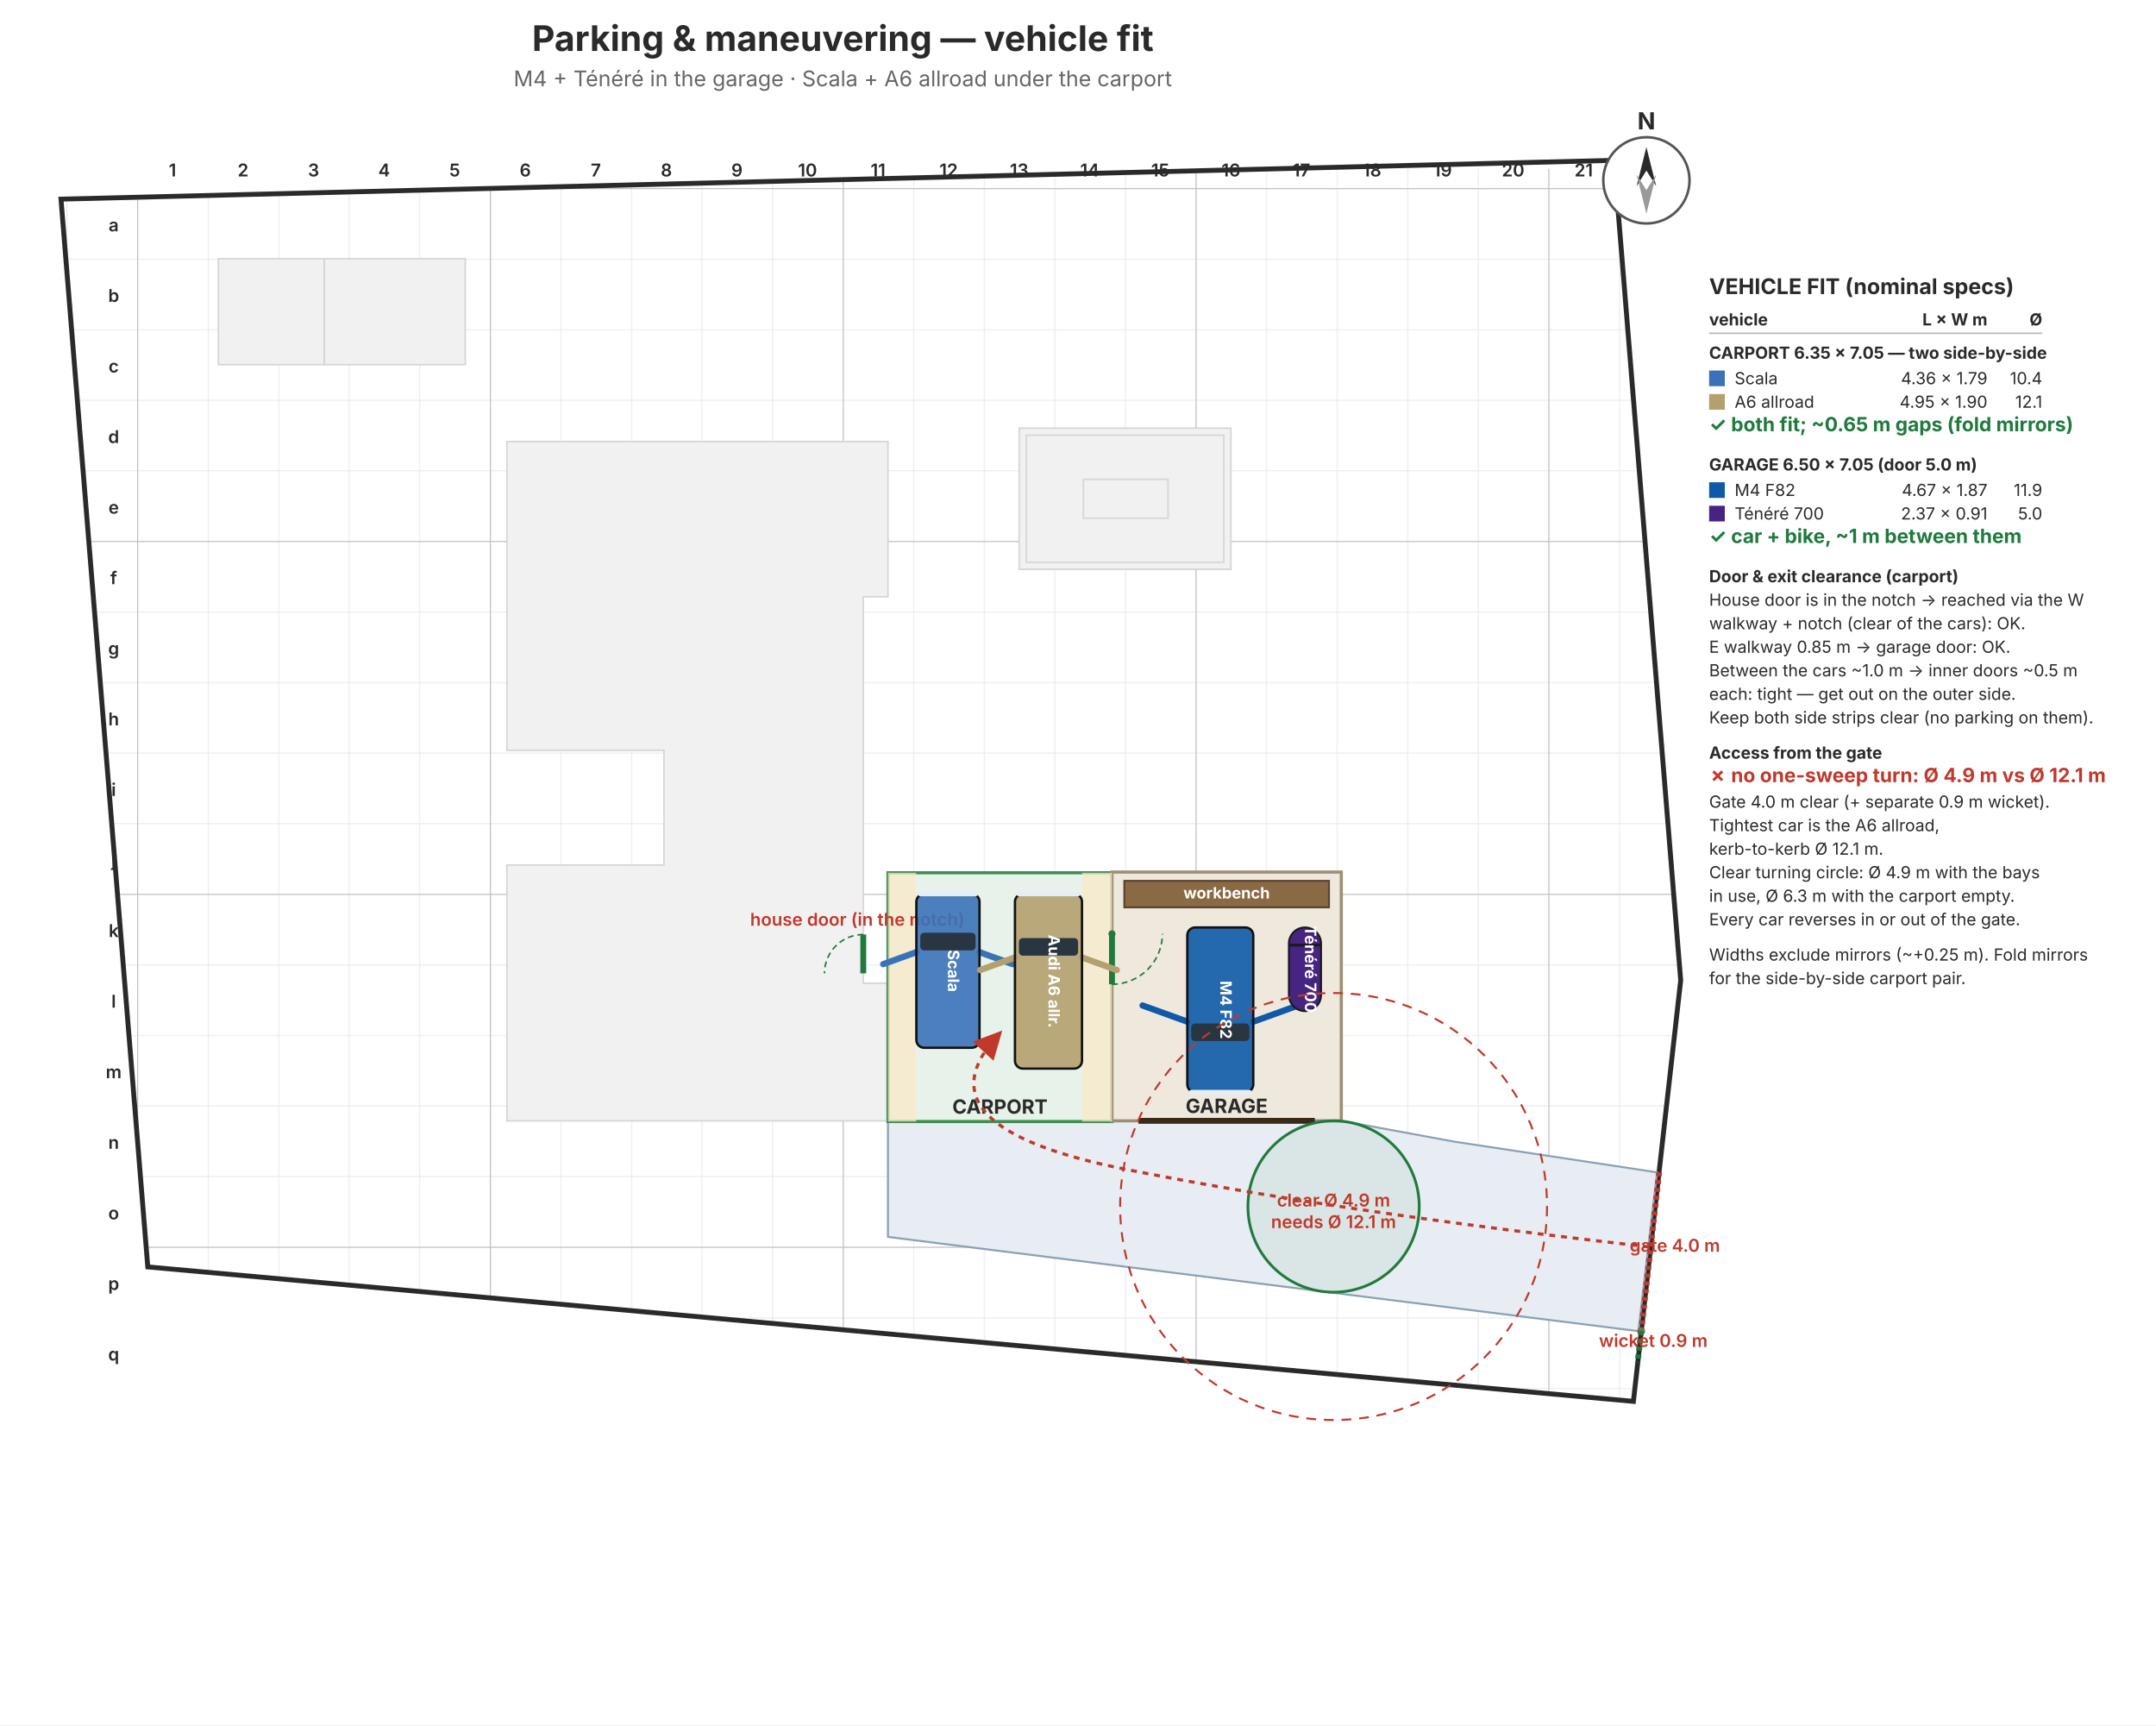
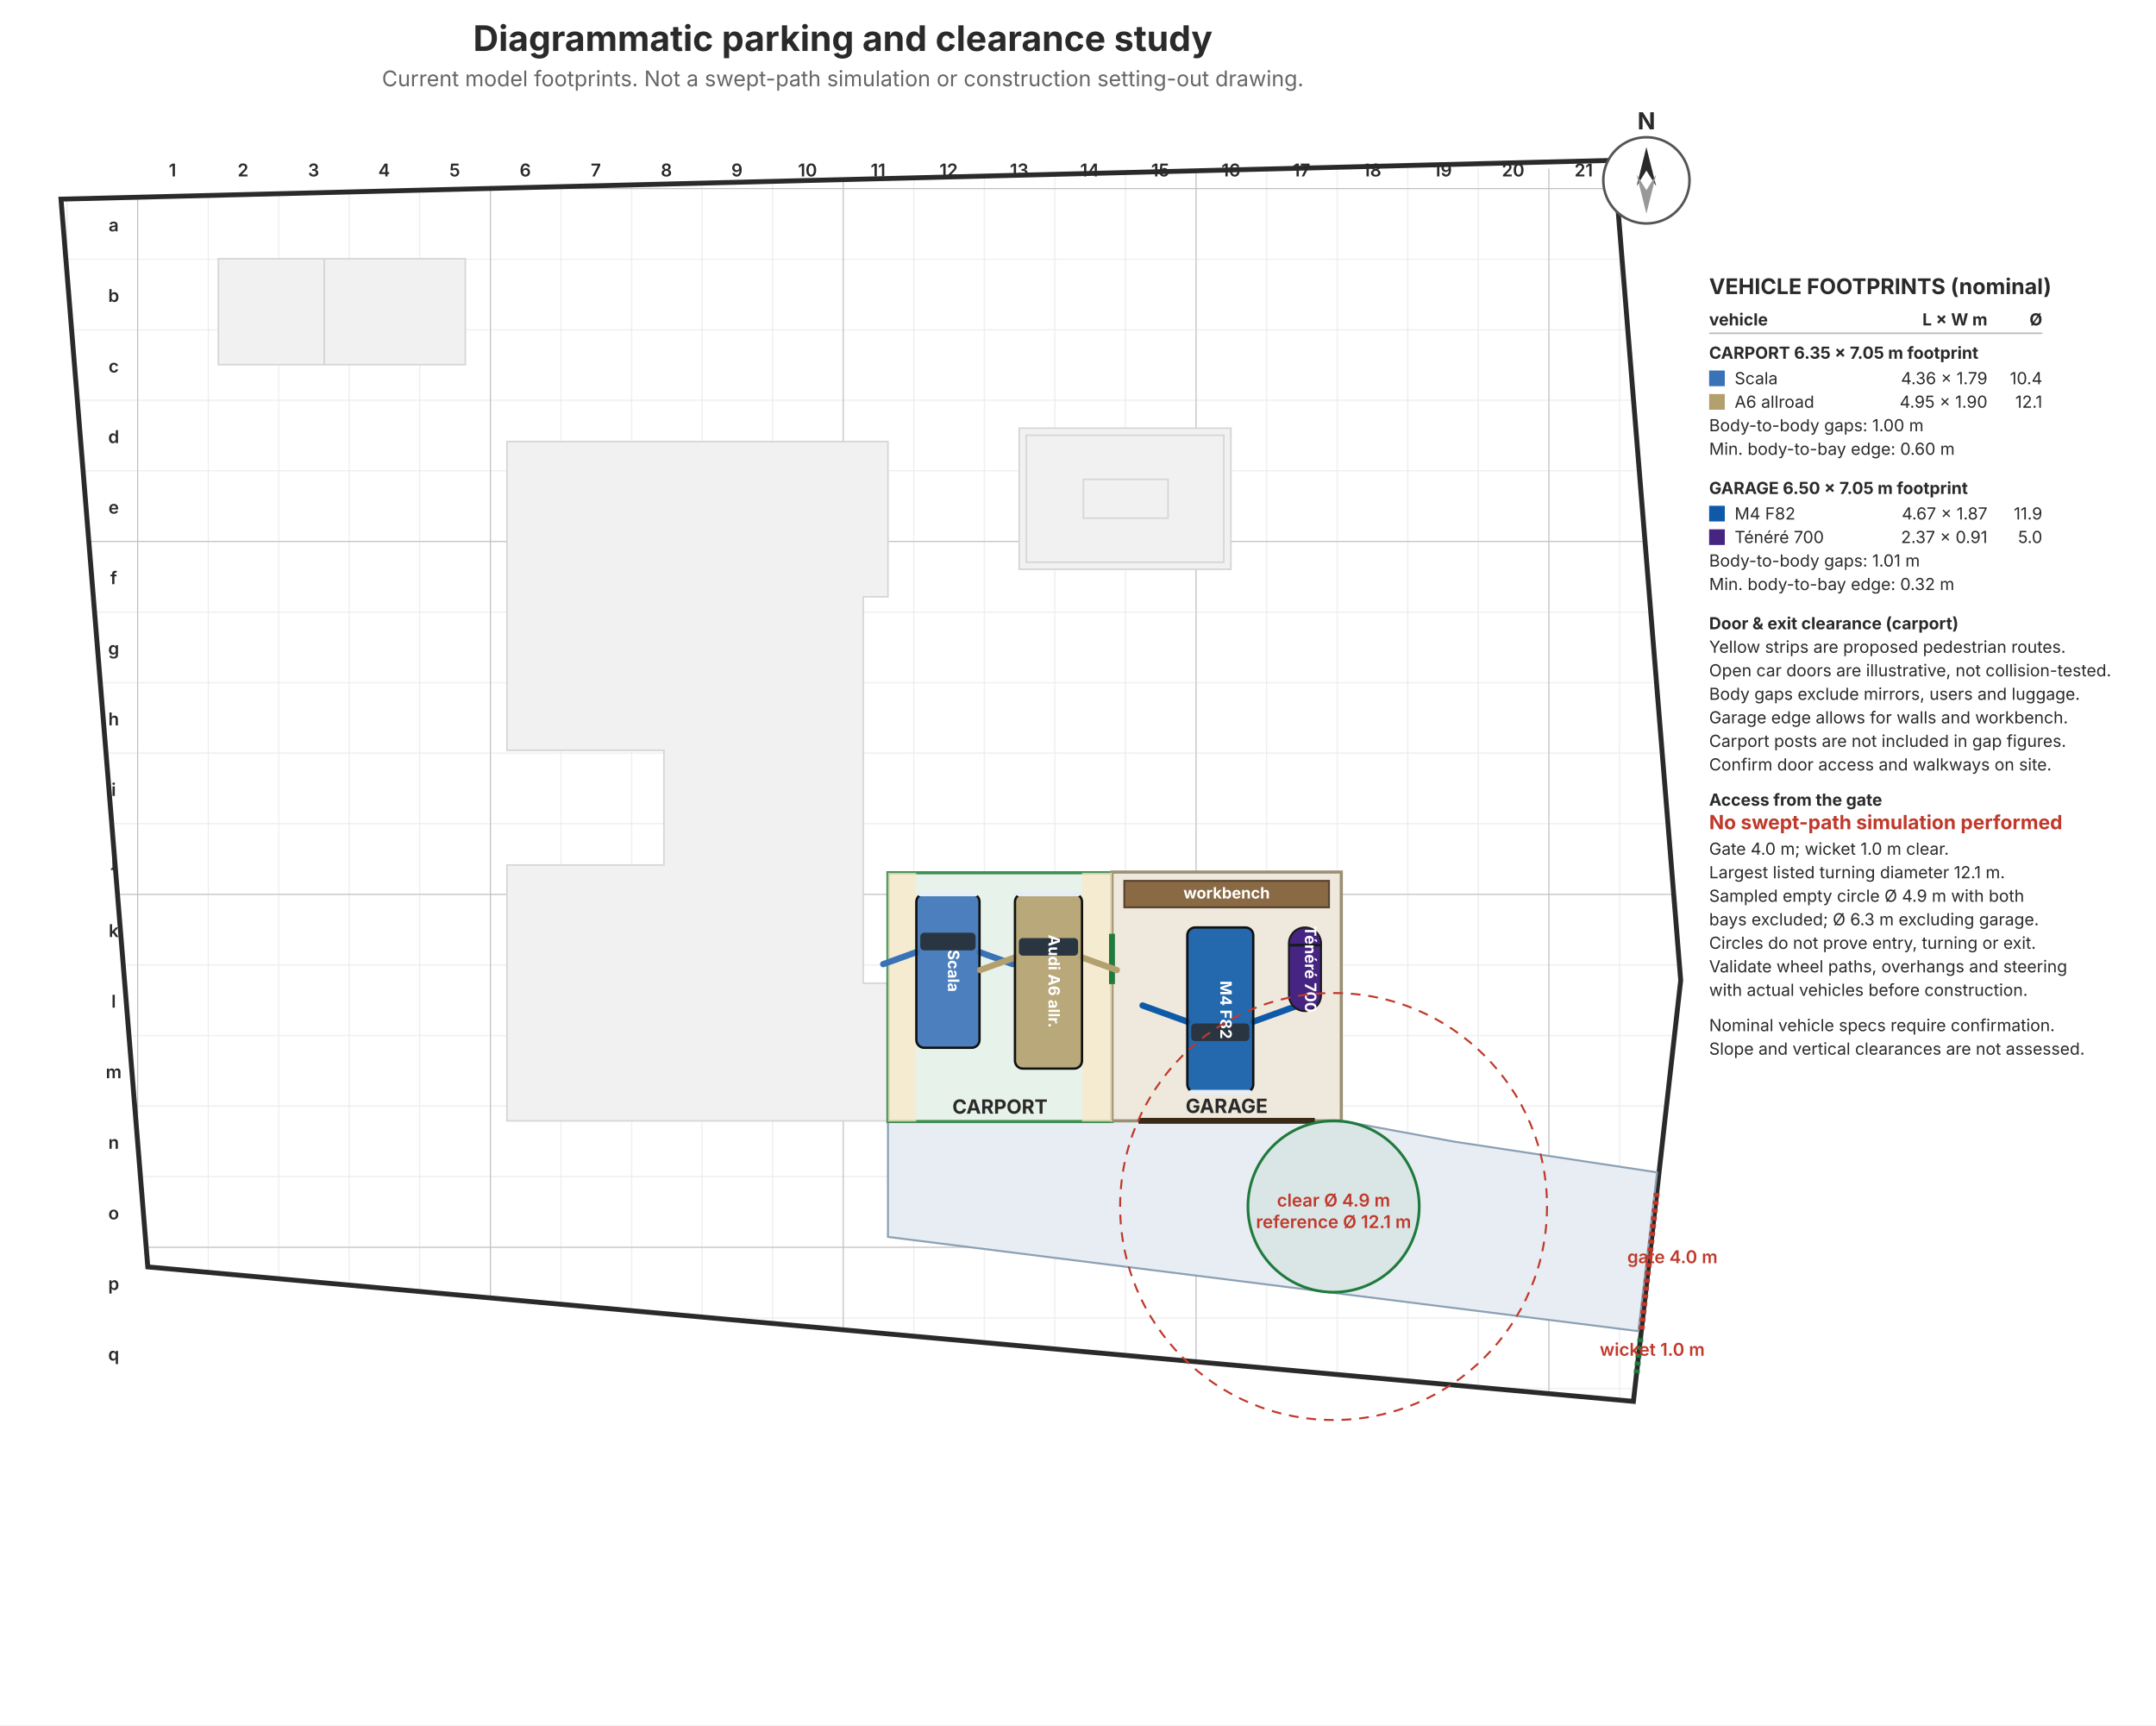
<svg xmlns="http://www.w3.org/2000/svg" viewBox="0 0 1100 880" font-family="-apple-system, BlinkMacSystemFont, sans-serif">
  <defs>
    <pattern id="cg" width="36" height="36" patternUnits="userSpaceOnUse">
      <path d="M 36 0 L 0 0 0 36" fill="none" stroke="#e2e2e2" stroke-width="0.6" />
    </pattern>
    <pattern id="mg" width="180" height="180" patternUnits="userSpaceOnUse">
      <rect width="180" height="180" fill="url(#cg)" />
      <path d="M 180 0 L 0 0 0 180" fill="none" stroke="#bcbcbc" stroke-width="1" />
    </pattern>
    <clipPath id="plot">
      <polygon points="-38.88,5.58 753.48,-14.22 787.5,404.1 779.4,475.74 763.38,618.84 5.4,550.26" />
    </clipPath>
    <marker id="arrow" markerWidth="9" markerHeight="9" refX="7" refY="4.5" orient="auto">
      <path d="M0,0 L9,4.5 L0,9 z" fill="#c0392b" />
    </marker>
  </defs>
  <style>
    text{font-family:-apple-system,sans-serif;fill:#2a2a2a}
    .title{font-size:18px;font-weight:700;text-anchor:middle}
    .sub{font-size:11px;fill:#666;text-anchor:middle}
    .axis{font-size:9px;fill:#777;text-anchor:middle;font-weight:600}
    .bay{font-size:10px;font-weight:700}
    .vlbl{font-size:8px;font-weight:700;fill:#fff}
    .dim{font-size:9px;fill:#c0392b;text-anchor:middle;font-weight:600}
    .ph{font-size:11px;font-weight:700}
    .pt{font-size:8.5px}
    .ok{font-size:10px;font-weight:700;fill:#1f7a3d}
    .bad{font-size:10px;font-weight:700;fill:#c0392b}
  </style>
  <rect width="1100" height="880" fill="white" />
-   <text x="430" y="26" class="title">Parking &amp; maneuvering — vehicle fit</text>
-   <text x="430" y="44" class="sub">M4 + Ténéré in the garage · Scala + A6 allroad under the carport</text>
+   <text x="430" y="26" class="title">Diagrammatic parking and clearance study</text>
+   <text x="430" y="44" class="sub">Current model footprints. Not a swept-path simulation or construction setting-out drawing.</text>
  <g transform="translate(70, 96)">
    <g clip-path="url(#plot)">
      <rect x="-50" y="-10" width="900" height="720" fill="url(#mg)" />
    </g>
    <polygon points="-38.88,5.58 753.48,-14.22 787.5,404.1 779.4,475.74 763.38,618.84 5.4,550.26" fill="none" stroke="#2a2a2a" stroke-width="2.5" />
    <g class="axis">
      <text x="18" y="-6">1</text>
      <text x="54" y="-6">2</text>
      <text x="90" y="-6">3</text>
      <text x="126" y="-6">4</text>
      <text x="162" y="-6">5</text>
      <text x="198" y="-6">6</text>
      <text x="234" y="-6">7</text>
      <text x="270" y="-6">8</text>
      <text x="306" y="-6">9</text>
      <text x="342" y="-6">10</text>
      <text x="378" y="-6">11</text>
      <text x="414" y="-6">12</text>
      <text x="450" y="-6">13</text>
      <text x="486" y="-6">14</text>
      <text x="522" y="-6">15</text>
      <text x="558" y="-6">16</text>
      <text x="594" y="-6">17</text>
      <text x="630" y="-6">18</text>
      <text x="666" y="-6">19</text>
      <text x="702" y="-6">20</text>
      <text x="738" y="-6">21</text>
      <text x="774" y="-6">22</text>
    </g>
    <g class="axis">
      <text x="-12" y="22">a</text>
      <text x="-12" y="58">b</text>
      <text x="-12" y="94">c</text>
      <text x="-12" y="130">d</text>
      <text x="-12" y="166">e</text>
      <text x="-12" y="202">f</text>
      <text x="-12" y="238">g</text>
      <text x="-12" y="274">h</text>
      <text x="-12" y="310">i</text>
      <text x="-12" y="346">j</text>
      <text x="-12" y="382">k</text>
      <text x="-12" y="418">l</text>
      <text x="-12" y="454">m</text>
      <text x="-12" y="490">n</text>
      <text x="-12" y="526">o</text>
      <text x="-12" y="562">p</text>
      <text x="-12" y="598">q</text>
    </g>
    <g clip-path="url(#plot)" fill="#f1f1f1" stroke="#d6d6d6" stroke-width="0.8">
      <polygon points="188.64,129.24 383.04,129.24 383.04,208.44 370.44,208.44 370.44,405.54 383.04,405.54 383.04,475.74 188.64,475.74 188.64,345.24 268.74,345.24 268.74,286.74 188.64,286.74" />
      <rect x="95.4" y="36" width="72" height="54" />
      <rect x="41.4" y="36" width="54" height="54" />
      <rect x="450" y="122.4" width="108" height="72" />
      <rect x="453.6" y="126" width="100.8" height="64.8" />
      <rect x="482.76" y="148.5" width="43.2" height="19.8" />
    </g>
    <polygon points="383.04,349.2 497.34,349.2 497.34,475.74 614.34,475.74 671.94,486.36 775.44,502.02 765.9,583.02 383.04,534.96" fill="#e7edf2" stroke="#8aa0b4" stroke-width="1" />
    <rect x="383.04" y="349.2" width="114.3" height="126.9" fill="#e7f3ea" stroke="#3f8f52" stroke-width="1.6" />
    <rect x="497.34" y="348.84" width="117" height="126.9" fill="#efe9dd" stroke="#9a9074" stroke-width="1.6" />
    <line x1="510.84" y1="475.74" x2="600.84" y2="475.74" stroke="#3a2a18" stroke-width="3" />
    <text x="440.19" y="472.1" class="bay" fill="#2f6f43" text-anchor="middle">CARPORT</text>
    <text x="555.84" y="471.74" class="bay" fill="#7a6f52" text-anchor="middle">GARAGE</text>
    <rect x="503.64" y="353.34" width="104.4" height="13.5" fill="#8a6a44" stroke="#5a4530" stroke-width="1" />
    <text x="555.84" y="362.34" class="vlbl" text-anchor="middle" fill="#fff">workbench</text>
    <rect x="383.04" y="349.2" width="14.4" height="126.9" fill="#fbe9c7" fill-opacity="0.7" />
    <rect x="482.04" y="349.2" width="15.3" height="126.9" fill="#fbe9c7" fill-opacity="0.7" />
-     <line x1="370.44" y1="380.7" x2="370.44" y2="400.5" stroke="#1f7a3d" stroke-width="3" />
-     <path d="M 370.44,380.7 A 19.8 19.8 0 0 0 350.64,400.5" fill="none" stroke="#1f7a3d" stroke-width="0.8" stroke-dasharray="3,2" />
-     <text x="367.44" y="376.2" class="dim" fill="#1f7a3d" text-anchor="end">house door (in the notch)</text>
-     <line x1="497.34" y1="380.34" x2="497.34" y2="406.08" stroke="#1f7a3d" stroke-width="3" />
-     <path d="M 497.34,406.08 A 25.74 25.74 0 0 0 523.08,380.34" fill="none" stroke="#1f7a3d" stroke-width="0.8" stroke-dasharray="3,2" />
-     <circle cx="497.34" cy="380.34" r="1.8" fill="#1f7a3d" />
+     <line x1="497.34" y1="380.34" x2="497.34" y2="405.99" stroke="#1f7a3d" stroke-width="3" />
    <g transform="translate(413.64,399.24)">
      <line x1="-16.11" y1="-9.54" x2="-33.03" y2="-3.42" stroke="#3a72b8" stroke-width="3.2" stroke-linecap="round" />
      <line x1="16.11" y1="-9.54" x2="33.03" y2="-3.42" stroke="#3a72b8" stroke-width="3.2" stroke-linecap="round" />
      <rect x="-16.11" y="-39.24" width="32.22" height="78.48" rx="4" fill="#3a72b8" fill-opacity="0.9" stroke="#111" stroke-width="1.2" />
      <rect x="-14.11" y="-19.44" width="28.22" height="9" rx="2" fill="#2a3542" />
      <line x1="-14.11" y1="-39.24" x2="14.11" y2="-39.24" stroke="#e6edf4" stroke-width="2.4" stroke-linecap="round" />
    </g>
    <text x="413.64" y="399.24" class="vlbl" text-anchor="middle" transform="rotate(90 413.64 399.24)">Scala</text>
    <g transform="translate(464.94,404.55)">
      <line x1="-17.1" y1="-12.15" x2="-34.866" y2="-5.724" stroke="#b3a06e" stroke-width="3.2" stroke-linecap="round" />
      <line x1="17.1" y1="-12.15" x2="34.866" y2="-5.724" stroke="#b3a06e" stroke-width="3.2" stroke-linecap="round" />
      <rect x="-17.1" y="-44.55" width="34.2" height="89.1" rx="4" fill="#b3a06e" fill-opacity="0.9" stroke="#111" stroke-width="1.2" />
      <rect x="-15.1" y="-22.05" width="30.2" height="9" rx="2" fill="#2a3542" />
      <line x1="-15.1" y1="-44.55" x2="15.1" y2="-44.55" stroke="#e6edf4" stroke-width="2.4" stroke-linecap="round" />
    </g>
    <text x="464.94" y="404.55" class="vlbl" text-anchor="middle" transform="rotate(90 464.94 404.55)">Audi A6 allr.</text>
    <g transform="translate(552.6,419.13)">
      <line x1="-16.83" y1="6.03" x2="-39.672" y2="-2.232" stroke="#0f5aa8" stroke-width="3.2" stroke-linecap="round" />
      <line x1="16.83" y1="6.03" x2="39.672" y2="-2.232" stroke="#0f5aa8" stroke-width="3.2" stroke-linecap="round" />
      <rect x="-16.83" y="-42.03" width="33.66" height="84.06" rx="4" fill="#0f5aa8" fill-opacity="0.9" stroke="#111" stroke-width="1.2" />
      <rect x="-14.83" y="6.93" width="29.66" height="9" rx="2" fill="#2a3542" />
      <line x1="-14.83" y1="42.03" x2="14.83" y2="42.03" stroke="#e6edf4" stroke-width="2.4" stroke-linecap="round" />
    </g>
    <text x="552.6" y="419.13" class="vlbl" text-anchor="middle" transform="rotate(90 552.6 419.13)">M4 F82</text>
    <g transform="translate(595.8,398.43)">
      <rect x="-8.19" y="-21.33" width="16.38" height="42.66" rx="8.19" fill="#462482" stroke="#1a1a1a" stroke-width="1" />
      <line x1="-8.1" y1="-12.33" x2="8.1" y2="-12.33" stroke="#1a1a1a" stroke-width="1.4" />
    </g>
    <text x="595.8" y="398.43" class="vlbl" text-anchor="middle" transform="rotate(90 595.8 398.43)">Ténéré 700</text>
-     <line x1="776.52" y1="502.02" x2="767.34" y2="583.02" stroke="#c0392b" stroke-width="3" stroke-dasharray="2,2" />
-     <text x="784.52" y="542.52" class="dim" text-anchor="start">gate 4.0 m</text>
-     <circle cx="767.34" cy="583.02" r="2" fill="#7a6f52" />
-     <line x1="767.34" y1="583.02" x2="765.52" y2="599.12" stroke="#1f7a3d" stroke-width="3" stroke-dasharray="2,2" />
-     <text x="773.52" y="591.07" class="dim" fill="#1f7a3d" text-anchor="start">wicket 0.9 m</text>
+     <line x1="775.28" y1="512.57" x2="767.27" y2="584.13" stroke="#c0392b" stroke-width="3" stroke-dasharray="2,2" />
+     <text x="783.28" y="548.35" class="dim" text-anchor="start">gate 4.0 m</text>
+     <line id="wicket-clear-opening" x1="766.99" y1="586.63" x2="764.98" y2="604.52" stroke="#1f7a3d" stroke-width="3" stroke-dasharray="2,2" />
+     <text x="772.98" y="595.58" class="dim" fill="#1f7a3d" text-anchor="start">wicket 1.0 m</text>
    <circle cx="610.4" cy="519.45" r="108.9" fill="none" stroke="#c0392b" stroke-width="1" stroke-dasharray="5,4" />
    <circle cx="610.4" cy="519.45" r="43.7" fill="#1f7a3d" fill-opacity="0.07" stroke="#1f7a3d" stroke-width="1.4" />
    <text x="610.4" y="519.45" class="dim" fill="#1f7a3d">clear Ø 4.9 m</text>
-     <text x="610.4" y="530.45" class="dim">needs Ø 12.1 m</text>
-     <path d="M 771.12,540 Q 612,522 504,500.4 T 439.2,432" fill="none" stroke="#c0392b" stroke-width="1.6" stroke-dasharray="3,3" marker-end="url(#arrow)" />
+     <text x="610.4" y="530.45" class="dim">reference Ø 12.1 m</text>
  </g>
  <g transform="translate(840, 92)">
    <circle r="22" fill="white" stroke="#555" stroke-width="1.3" />
    <path d="M 0 -17 L 5 3 L 0 -5 L -5 3 Z" fill="#2a2a2a" />
    <path d="M 0 5 L 5 -3 L 0 17 L -5 -3 Z" fill="#999" />
    <text y="-26" font-size="12" font-weight="700" text-anchor="middle">N</text>
  </g>
  <g transform="translate(872, 150)">
-     <text x="0" y="0" class="ph">VEHICLE FIT (nominal specs)</text>
+     <text x="0" y="0" class="ph">VEHICLE FOOTPRINTS (nominal)</text>
    <text x="0" y="16" class="pt" font-weight="700" fill="#555">vehicle</text>
    <text x="142" y="16" class="pt" font-weight="700" fill="#555" text-anchor="end">L × W m</text>
    <text x="170" y="16" class="pt" font-weight="700" fill="#555" text-anchor="end">Ø</text>
    <line x1="0" y1="20" x2="170" y2="20" stroke="#bbb" stroke-width="0.8" />
-     <text x="0" y="33" class="pt" font-weight="700" fill="#333">CARPORT 6.35 × 7.05 — two side-by-side</text>
+     <text x="0" y="33" class="pt" font-weight="700" fill="#333">CARPORT 6.35 × 7.05 m footprint</text>
    <rect x="0" y="39" width="8" height="8" fill="#3a72b8" />
    <text x="13" y="46" class="pt">Scala</text>
    <text x="142" y="46" class="pt" text-anchor="end">4.36 × 1.79</text>
    <text x="170" y="46" class="pt" text-anchor="end">10.4</text>
    <rect x="0" y="51" width="8" height="8" fill="#b3a06e" />
    <text x="13" y="58" class="pt">A6 allroad</text>
    <text x="142" y="58" class="pt" text-anchor="end">4.95 × 1.90</text>
    <text x="170" y="58" class="pt" text-anchor="end">12.1</text>
-     <text x="0" y="70" class="ok" font-size="8.5">✓ both fit; ~0.65 m gaps (fold mirrors)</text>
-     <text x="0" y="90" class="pt" font-weight="700" fill="#333">GARAGE 6.50 × 7.05 (door 5.0 m)</text>
-     <rect x="0" y="96" width="8" height="8" fill="#0f5aa8" />
-     <text x="13" y="103" class="pt">M4 F82</text>
-     <text x="142" y="103" class="pt" text-anchor="end">4.67 × 1.87</text>
-     <text x="170" y="103" class="pt" text-anchor="end">11.9</text>
-     <rect x="0" y="108" width="8" height="8" fill="#462482" />
-     <text x="13" y="115" class="pt">Ténéré 700</text>
-     <text x="142" y="115" class="pt" text-anchor="end">2.37 × 0.91</text>
-     <text x="170" y="115" class="pt" text-anchor="end">5.0</text>
-     <text x="0" y="127" class="ok" font-size="8.5">✓ car + bike, ~1 m between them</text>
-     <text x="0" y="147" class="pt" fill="#444" font-weight="700">Door &amp; exit clearance (carport)</text>
-     <text x="0" y="159" class="pt" fill="#555">House door is in the notch → reached via the W</text>
-     <text x="0" y="171" class="pt" fill="#555">walkway + notch (clear of the cars): OK.</text>
-     <text x="0" y="183" class="pt" fill="#555">E walkway 0.85 m → garage door: OK.</text>
-     <text x="0" y="195" class="pt" fill="#555">Between the cars ~1.0 m → inner doors ~0.5 m</text>
-     <text x="0" y="207" class="pt" fill="#555">each: tight — get out on the outer side.</text>
-     <text x="0" y="219" class="pt" fill="#555">Keep both side strips clear (no parking on them).</text>
-     <text x="0" y="237" class="pt" fill="#444" font-weight="700">Access from the gate</text>
-     <text x="0" y="249" class="bad" font-size="8.5">✗ no one-sweep turn: Ø 4.9 m vs Ø 12.1 m</text>
-     <text x="0" y="262" class="pt" fill="#555">Gate 4.0 m clear (+ separate 0.9 m wicket).</text>
-     <text x="0" y="274" class="pt" fill="#555">Tightest car is the A6 allroad,</text>
-     <text x="0" y="286" class="pt" fill="#555">kerb-to-kerb Ø 12.1 m.</text>
-     <text x="0" y="298" class="pt" fill="#555">Clear turning circle: Ø 4.9 m with the bays</text>
-     <text x="0" y="310" class="pt" fill="#555">in use, Ø 6.3 m with the carport empty.</text>
-     <text x="0" y="322" class="pt" fill="#555">Every car reverses in or out of the gate.</text>
-     <text x="0" y="340" class="pt" fill="#888">Widths exclude mirrors (~+0.25 m). Fold mirrors</text>
-     <text x="0" y="352" class="pt" fill="#888">for the side-by-side carport pair.</text>
+     <text x="0" y="70" class="pt">Body-to-body gaps: 1.00 m</text>
+     <text x="0" y="82" class="pt">Min. body-to-bay edge: 0.60 m</text>
+     <text x="0" y="102" class="pt" font-weight="700" fill="#333">GARAGE 6.50 × 7.05 m footprint</text>
+     <rect x="0" y="108" width="8" height="8" fill="#0f5aa8" />
+     <text x="13" y="115" class="pt">M4 F82</text>
+     <text x="142" y="115" class="pt" text-anchor="end">4.67 × 1.87</text>
+     <text x="170" y="115" class="pt" text-anchor="end">11.9</text>
+     <rect x="0" y="120" width="8" height="8" fill="#462482" />
+     <text x="13" y="127" class="pt">Ténéré 700</text>
+     <text x="142" y="127" class="pt" text-anchor="end">2.37 × 0.91</text>
+     <text x="170" y="127" class="pt" text-anchor="end">5.0</text>
+     <text x="0" y="139" class="pt">Body-to-body gaps: 1.01 m</text>
+     <text x="0" y="151" class="pt">Min. body-to-bay edge: 0.32 m</text>
+     <text x="0" y="171" class="pt" fill="#444" font-weight="700">Door &amp; exit clearance (carport)</text>
+     <text x="0" y="183" class="pt" fill="#555">Yellow strips are proposed pedestrian routes.</text>
+     <text x="0" y="195" class="pt" fill="#555">Open car doors are illustrative, not collision-tested.</text>
+     <text x="0" y="207" class="pt" fill="#555">Body gaps exclude mirrors, users and luggage.</text>
+     <text x="0" y="219" class="pt" fill="#555">Garage edge allows for walls and workbench.</text>
+     <text x="0" y="231" class="pt" fill="#555">Carport posts are not included in gap figures.</text>
+     <text x="0" y="243" class="pt" fill="#555">Confirm door access and walkways on site.</text>
+     <text x="0" y="261" class="pt" fill="#444" font-weight="700">Access from the gate</text>
+     <text x="0" y="273" class="bad" font-size="8.5">No swept-path simulation performed</text>
+     <text x="0" y="286" class="pt" fill="#555">Gate 4.0 m; wicket 1.0 m clear.</text>
+     <text x="0" y="298" class="pt" fill="#555">Largest listed turning diameter 12.1 m.</text>
+     <text x="0" y="310" class="pt" fill="#555">Sampled empty circle Ø 4.9 m with both</text>
+     <text x="0" y="322" class="pt" fill="#555">bays excluded; Ø 6.3 m excluding garage.</text>
+     <text x="0" y="334" class="pt" fill="#555">Circles do not prove entry, turning or exit.</text>
+     <text x="0" y="346" class="pt" fill="#555">Validate wheel paths, overhangs and steering</text>
+     <text x="0" y="358" class="pt" fill="#555">with actual vehicles before construction.</text>
+     <text x="0" y="376" class="pt" fill="#888">Nominal vehicle specs require confirmation.</text>
+     <text x="0" y="388" class="pt" fill="#888">Slope and vertical clearances are not assessed.</text>
  </g>
</svg>
